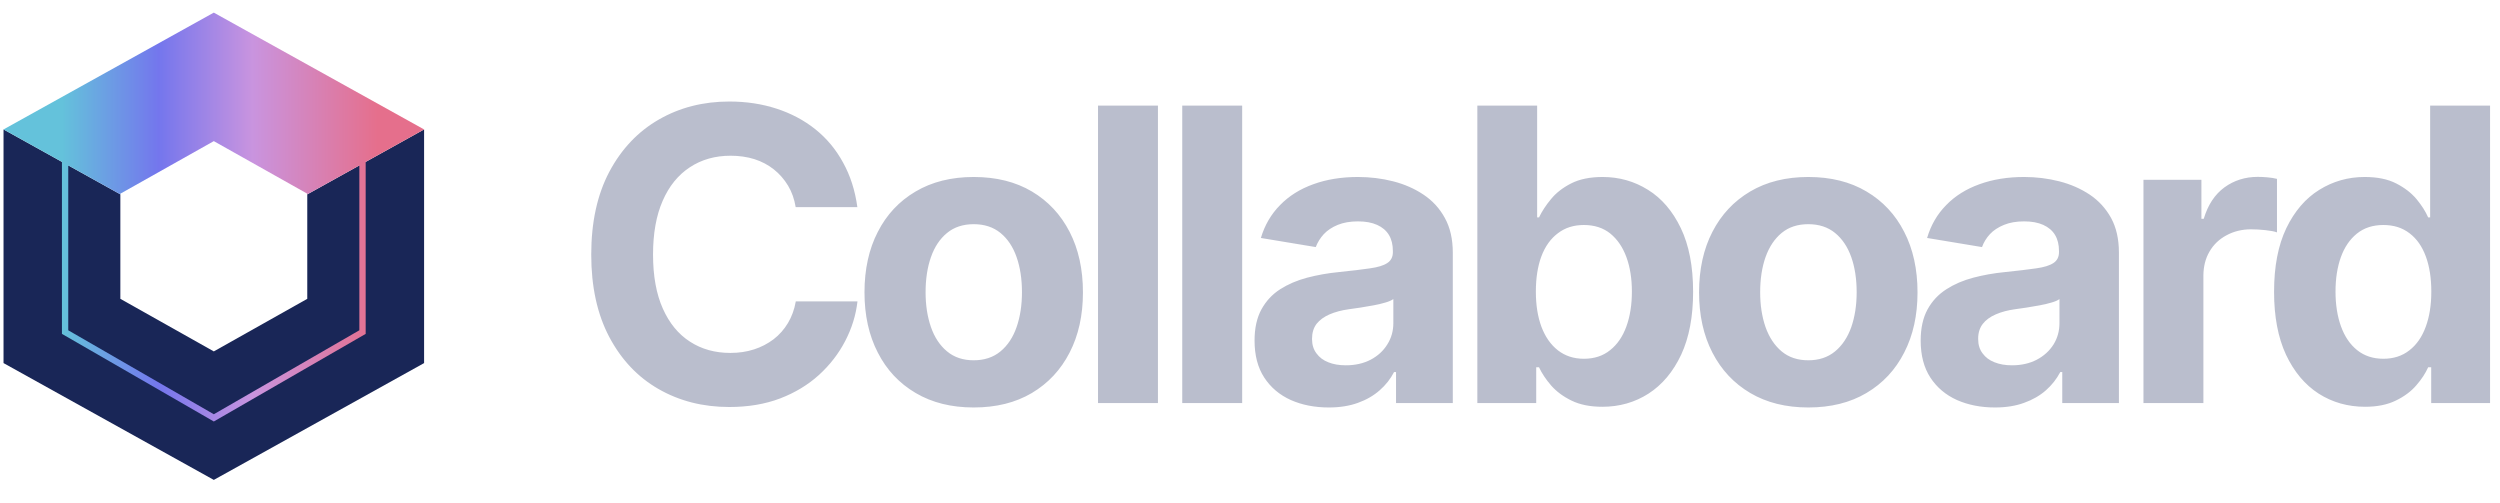
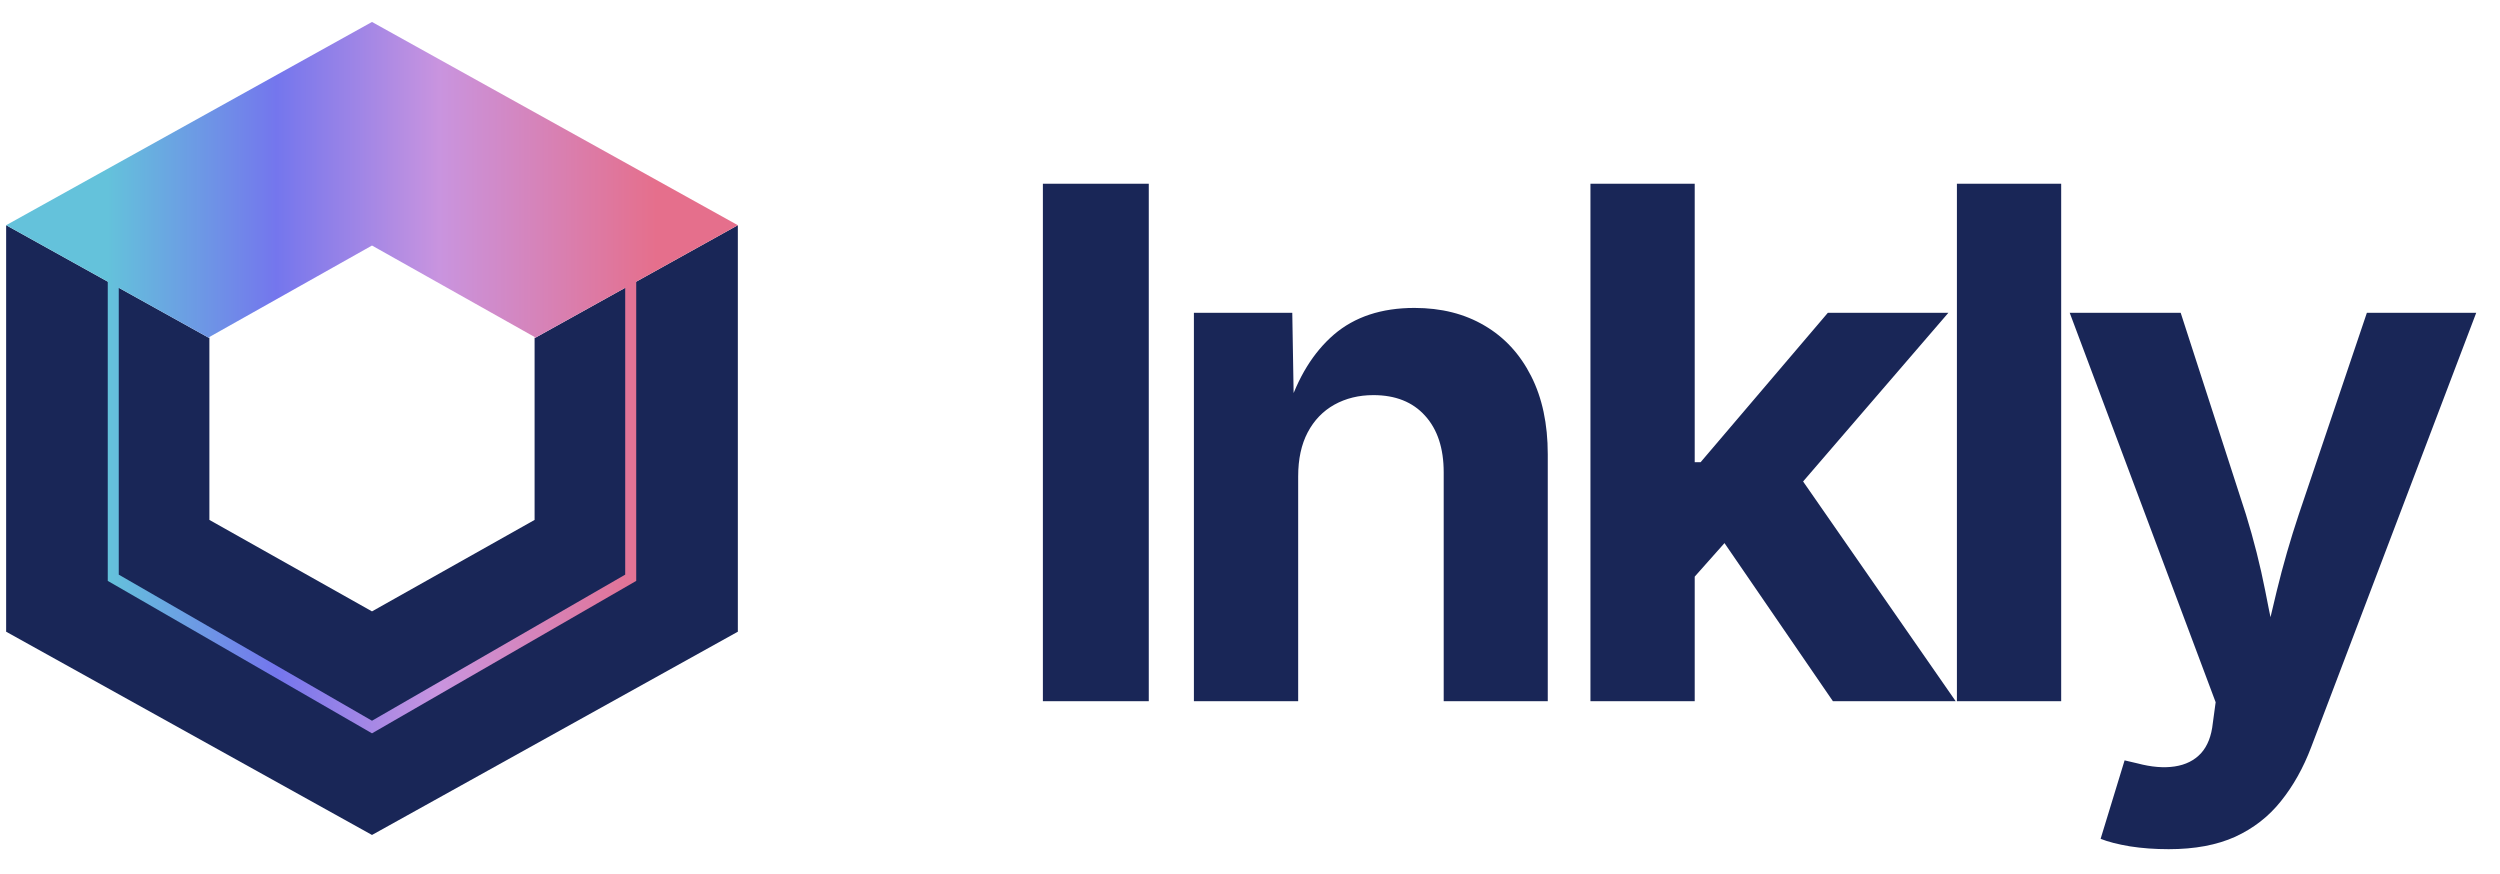
- <svg xmlns="http://www.w3.org/2000/svg" data-logo="logo" viewBox="0 0 214 43">
-   <g style="opacity: 1; transition: 0.2s;" id="logogram" transform="translate(0, 1) rotate(0)">
+ <svg xmlns="http://www.w3.org/2000/svg" data-logo="logo" viewBox="0 0 123 43">
+   <g id="logogram" transform="translate(0, 1) rotate(0) ">
    <path d="M0.302 30.08L0.302 10.08L10.302 15.636V24.58L18.302 29.08L26.302 24.58V15.636L36.302 10.08V30.08L18.302 40.08L0.302 30.08Z" fill="#192657" />
    <path fill-rule="evenodd" clip-rule="evenodd" d="M5.302 12.858L0.302 10.08L18.302 0.08L36.302 10.08L31.302 12.858V27.58L18.302 35.08L5.302 27.58L5.302 12.858ZM30.76 13.159L26.302 15.636V15.58L18.302 11.08L10.302 15.58V15.636L5.843 13.159V27.272L18.302 34.46L30.76 27.272V13.159Z" fill="url(#paint0_linear_5558_2243)" />
  </g>
-   <g style="opacity: 0.3; transition: 0.2s;" id="logotype" transform="translate(43, 8.5)">
-     <path fill="#192657" d="M19.43 26.34L19.43 26.34Q16.05 26.34 13.37 24.80Q10.70 23.27 9.15 20.34Q7.61 17.42 7.61 13.29L7.61 13.29Q7.61 9.13 9.16 6.20Q10.72 3.27 13.40 1.73Q16.08 0.19 19.43 0.19L19.43 0.19Q21.60 0.19 23.47 0.80Q25.35 1.41 26.80 2.57Q28.25 3.73 29.17 5.42Q30.10 7.10 30.39 9.23L30.39 9.23L25.11 9.23Q24.94 8.19 24.45 7.38Q23.96 6.57 23.24 6.00Q22.51 5.42 21.57 5.12Q20.63 4.83 19.54 4.83L19.54 4.83Q17.55 4.83 16.05 5.82Q14.54 6.81 13.72 8.70Q12.90 10.58 12.90 13.29L12.90 13.29Q12.90 16.04 13.74 17.92Q14.58 19.80 16.07 20.75Q17.55 21.71 19.52 21.71L19.52 21.71Q20.61 21.71 21.54 21.41Q22.47 21.11 23.22 20.54Q23.96 19.97 24.45 19.15Q24.94 18.33 25.12 17.30L25.12 17.30L30.40 17.30Q30.20 19.06 29.35 20.69Q28.51 22.31 27.11 23.59Q25.70 24.87 23.77 25.61Q21.84 26.34 19.43 26.34ZM40.35 26.38L40.35 26.38Q37.48 26.38 35.38 25.14Q33.27 23.90 32.14 21.68Q31.00 19.47 31.00 16.53L31.00 16.53Q31.00 13.56 32.14 11.35Q33.27 9.13 35.38 7.89Q37.48 6.65 40.35 6.65L40.35 6.65Q43.24 6.65 45.33 7.89Q47.42 9.13 48.56 11.35Q49.70 13.56 49.70 16.53L49.70 16.53Q49.70 19.47 48.56 21.68Q47.42 23.90 45.33 25.14Q43.24 26.38 40.35 26.38ZM40.35 22.34L40.35 22.34Q41.72 22.34 42.64 21.58Q43.56 20.82 44.02 19.50Q44.48 18.17 44.48 16.52L44.48 16.52Q44.48 14.82 44.02 13.51Q43.56 12.19 42.64 11.44Q41.72 10.69 40.35 10.69L40.35 10.69Q38.98 10.69 38.07 11.44Q37.15 12.19 36.69 13.51Q36.23 14.82 36.23 16.52L36.23 16.52Q36.23 18.17 36.69 19.50Q37.15 20.82 38.07 21.58Q38.98 22.34 40.35 22.34ZM50.99 0.54L56.12 0.54L56.12 26L50.99 26L50.99 0.54ZM58.20 0.54L63.33 0.54L63.33 26L58.20 26L58.20 0.54ZM70.75 26.38L70.75 26.38Q68.93 26.38 67.49 25.74Q66.05 25.09 65.22 23.82Q64.39 22.55 64.39 20.65L64.39 20.65Q64.39 19.06 64.98 17.98Q65.57 16.91 66.58 16.26Q67.60 15.61 68.89 15.27Q70.18 14.93 71.60 14.79L71.60 14.79Q73.26 14.62 74.27 14.47Q75.29 14.33 75.76 14.01Q76.23 13.70 76.23 13.08L76.23 13.08L76.23 12.99Q76.23 12.17 75.89 11.61Q75.55 11.05 74.88 10.75Q74.21 10.45 73.24 10.45L73.24 10.45Q72.25 10.45 71.51 10.75Q70.78 11.05 70.32 11.54Q69.86 12.04 69.63 12.65L69.63 12.65L64.93 11.87Q65.43 10.21 66.58 9.05Q67.72 7.88 69.42 7.27Q71.12 6.65 73.24 6.65L73.24 6.65Q74.80 6.65 76.25 7.02Q77.70 7.39 78.85 8.16Q80.01 8.93 80.68 10.16Q81.36 11.39 81.36 13.13L81.36 13.13L81.36 26L76.50 26L76.50 23.35L76.33 23.35Q75.87 24.24 75.10 24.91Q74.33 25.59 73.25 25.98Q72.16 26.38 70.75 26.38ZM72.20 22.77L72.20 22.77Q73.41 22.77 74.33 22.29Q75.24 21.81 75.75 20.99Q76.27 20.17 76.27 19.16L76.27 19.16L76.27 17.10Q76.04 17.27 75.58 17.40Q75.12 17.54 74.56 17.64Q73.99 17.75 73.45 17.83Q72.90 17.92 72.47 17.97L72.47 17.97Q71.53 18.10 70.81 18.41Q70.10 18.72 69.70 19.22Q69.31 19.73 69.31 20.51L69.31 20.51Q69.31 21.25 69.69 21.75Q70.06 22.26 70.70 22.51Q71.34 22.77 72.20 22.77ZM94.16 26.32L94.16 26.32Q92.60 26.32 91.52 25.79Q90.45 25.27 89.77 24.49Q89.10 23.71 88.74 22.94L88.74 22.94L88.50 22.94L88.50 26L83.46 26L83.46 0.54L88.58 0.54L88.58 10.11L88.74 10.11Q89.10 9.35 89.76 8.55Q90.41 7.75 91.49 7.20Q92.57 6.65 94.19 6.65L94.19 6.65Q96.31 6.65 98.07 7.75Q99.83 8.84 100.88 11.03Q101.93 13.22 101.93 16.48L101.93 16.48Q101.93 19.66 100.91 21.86Q99.88 24.05 98.12 25.19Q96.36 26.32 94.16 26.32ZM92.58 22.21L92.58 22.21Q93.92 22.21 94.83 21.47Q95.75 20.74 96.22 19.44Q96.69 18.14 96.69 16.46L96.69 16.46Q96.69 14.79 96.22 13.51Q95.75 12.23 94.84 11.49Q93.93 10.76 92.58 10.76L92.58 10.76Q91.27 10.76 90.35 11.47Q89.42 12.17 88.94 13.45Q88.47 14.72 88.47 16.46L88.47 16.46Q88.47 18.19 88.95 19.48Q89.44 20.77 90.36 21.49Q91.29 22.21 92.58 22.21ZM111.79 26.38L111.79 26.38Q108.92 26.38 106.82 25.14Q104.72 23.90 103.58 21.68Q102.44 19.47 102.44 16.53L102.44 16.53Q102.44 13.56 103.58 11.35Q104.72 9.13 106.82 7.89Q108.92 6.65 111.79 6.65L111.79 6.65Q114.68 6.65 116.77 7.89Q118.87 9.13 120.00 11.35Q121.14 13.56 121.14 16.53L121.14 16.53Q121.14 19.47 120.00 21.68Q118.87 23.90 116.77 25.14Q114.68 26.38 111.79 26.38ZM111.79 22.34L111.79 22.34Q113.16 22.34 114.08 21.58Q115.00 20.82 115.47 19.50Q115.93 18.17 115.93 16.52L115.93 16.52Q115.93 14.82 115.47 13.51Q115.00 12.19 114.08 11.44Q113.16 10.69 111.79 10.69L111.79 10.69Q110.42 10.69 109.51 11.44Q108.60 12.19 108.13 13.51Q107.67 14.82 107.67 16.52L107.67 16.52Q107.67 18.17 108.13 19.50Q108.60 20.82 109.51 21.58Q110.42 22.34 111.79 22.34ZM127.77 26.38L127.77 26.38Q125.96 26.38 124.51 25.74Q123.07 25.09 122.24 23.82Q121.41 22.55 121.41 20.65L121.41 20.65Q121.41 19.06 122.00 17.98Q122.59 16.91 123.61 16.26Q124.62 15.61 125.91 15.27Q127.20 14.93 128.62 14.79L128.62 14.79Q130.28 14.62 131.30 14.47Q132.31 14.33 132.78 14.01Q133.25 13.70 133.25 13.08L133.25 13.08L133.25 12.99Q133.25 12.17 132.91 11.61Q132.57 11.05 131.90 10.75Q131.24 10.45 130.26 10.45L130.26 10.45Q129.27 10.45 128.54 10.75Q127.80 11.05 127.34 11.54Q126.88 12.04 126.66 12.65L126.66 12.65L121.96 11.87Q122.45 10.21 123.60 9.05Q124.74 7.88 126.44 7.27Q128.14 6.65 130.26 6.65L130.26 6.65Q131.82 6.65 133.27 7.02Q134.72 7.39 135.88 8.16Q137.03 8.93 137.71 10.16Q138.38 11.39 138.38 13.13L138.38 13.13L138.38 26L133.53 26L133.53 23.35L133.36 23.35Q132.89 24.24 132.13 24.91Q131.36 25.59 130.27 25.98Q129.19 26.38 127.77 26.38ZM129.22 22.77L129.22 22.77Q130.43 22.77 131.35 22.29Q132.26 21.81 132.78 20.99Q133.29 20.17 133.29 19.16L133.29 19.16L133.29 17.10Q133.07 17.27 132.60 17.40Q132.14 17.54 131.58 17.64Q131.01 17.75 130.47 17.83Q129.92 17.92 129.49 17.97L129.49 17.97Q128.55 18.10 127.84 18.41Q127.12 18.72 126.73 19.22Q126.33 19.73 126.33 20.51L126.33 20.51Q126.33 21.25 126.71 21.75Q127.08 22.26 127.73 22.51Q128.37 22.77 129.22 22.77ZM145.61 26L140.48 26L140.48 6.89L145.44 6.89L145.44 10.23L145.64 10.23Q146.17 8.45 147.41 7.54Q148.65 6.64 150.26 6.64L150.26 6.64Q150.65 6.64 151.10 6.68Q151.55 6.72 151.91 6.81L151.91 6.81L151.91 11.39Q151.57 11.27 150.92 11.20Q150.27 11.13 149.69 11.13L149.69 11.13Q148.53 11.13 147.59 11.64Q146.65 12.14 146.13 13.04Q145.61 13.93 145.61 15.13L145.61 15.13L145.61 26ZM159.45 26.32L159.45 26.32Q157.24 26.32 155.47 25.19Q153.71 24.05 152.68 21.86Q151.66 19.66 151.66 16.48L151.66 16.48Q151.66 13.22 152.71 11.03Q153.77 8.84 155.53 7.75Q157.30 6.65 159.41 6.65L159.41 6.65Q161.04 6.65 162.11 7.20Q163.19 7.75 163.86 8.55Q164.52 9.35 164.85 10.11L164.85 10.11L165.02 10.11L165.02 0.54L170.15 0.54L170.15 26L165.11 26L165.11 22.94L164.85 22.94Q164.51 23.71 163.83 24.49Q163.16 25.27 162.08 25.79Q161.00 26.32 159.45 26.32ZM161.02 22.21L161.02 22.21Q162.32 22.21 163.24 21.49Q164.17 20.77 164.64 19.48Q165.12 18.19 165.12 16.46L165.12 16.46Q165.12 14.72 164.65 13.45Q164.18 12.17 163.26 11.47Q162.34 10.76 161.02 10.76L161.02 10.76Q159.67 10.76 158.76 11.49Q157.84 12.23 157.38 13.51Q156.92 14.79 156.92 16.46L156.92 16.46Q156.92 18.14 157.39 19.44Q157.86 20.74 158.77 21.47Q159.69 22.21 161.02 22.21Z" />
+   <g id="logotype" transform="translate(43, 1.5)">
+     <path fill="#192657" d="M8.31 7.54L13.52 7.54L13.52 33L8.31 33L8.31 7.54ZM20.87 21.94L20.87 21.94L20.87 33L15.74 33L15.74 13.89L20.58 13.89L20.66 18.66L20.35 18.66Q21.11 16.27 22.63 14.96Q24.16 13.65 26.59 13.65L26.59 13.65Q28.57 13.65 30.04 14.52Q31.51 15.38 32.33 17.00Q33.15 18.61 33.15 20.85L33.15 20.85L33.15 33L28.03 33L28.03 21.74Q28.03 19.96 27.11 18.95Q26.20 17.94 24.57 17.94L24.57 17.94Q23.50 17.94 22.65 18.41Q21.81 18.88 21.34 19.77Q20.87 20.66 20.87 21.94ZM43.39 23.48L39.90 27.41L39.90 21.24L40.67 21.24L46.93 13.89L52.86 13.89L44.60 23.48L43.39 23.48ZM40.38 33L35.25 33L35.25 7.54L40.38 7.54L40.38 33ZM53.22 33L47.18 33L41.44 24.63L44.88 20.99L53.22 33ZM53.28 7.54L58.41 7.54L58.41 33L53.28 33L53.28 7.54ZM60.35 39.77L60.35 39.77L61.53 35.91L62.17 36.06Q63.19 36.33 63.99 36.21Q64.80 36.09 65.29 35.56Q65.77 35.03 65.87 34.08L65.87 34.08L66.01 33.05L58.83 13.89L64.29 13.89L67.50 23.81Q68.08 25.69 68.45 27.57Q68.81 29.45 69.29 31.50L69.29 31.50L68.10 31.50Q68.56 29.45 69.02 27.56Q69.48 25.67 70.10 23.81L70.10 23.81L73.45 13.89L78.83 13.89L70.71 35.26Q70.13 36.79 69.22 37.92Q68.32 39.05 66.97 39.67Q65.62 40.28 63.70 40.28L63.70 40.28Q62.68 40.28 61.79 40.14Q60.90 39.99 60.35 39.77Z" />
  </g>
  <defs>
    <linearGradient id="paint0_linear_5558_2243" x1="5.302" y1="7.858" x2="32.302" y2="7.858" gradientUnits="userSpaceOnUse">
      <stop stop-color="#64C2DB" />
      <stop offset="0.307" stop-color="#7476ED" />
      <stop offset="0.604" stop-color="#C994DF" />
      <stop offset="1" stop-color="#E56F8C" />
    </linearGradient>
  </defs>
</svg>
